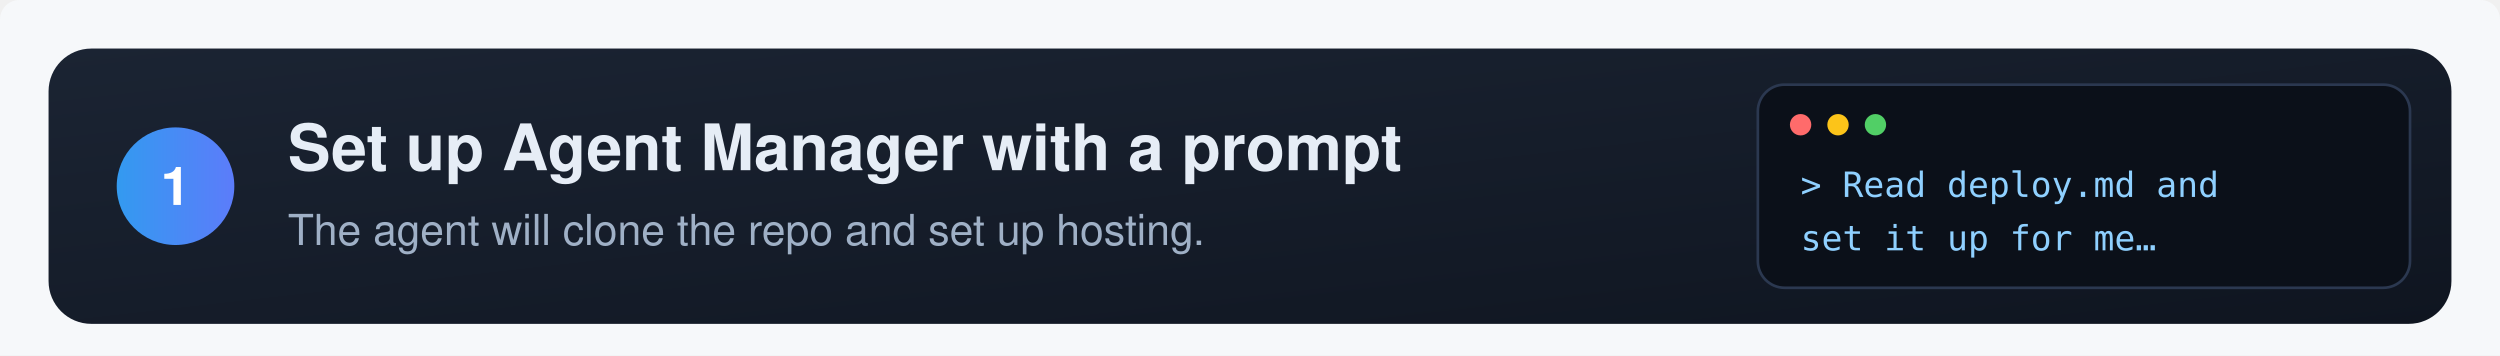
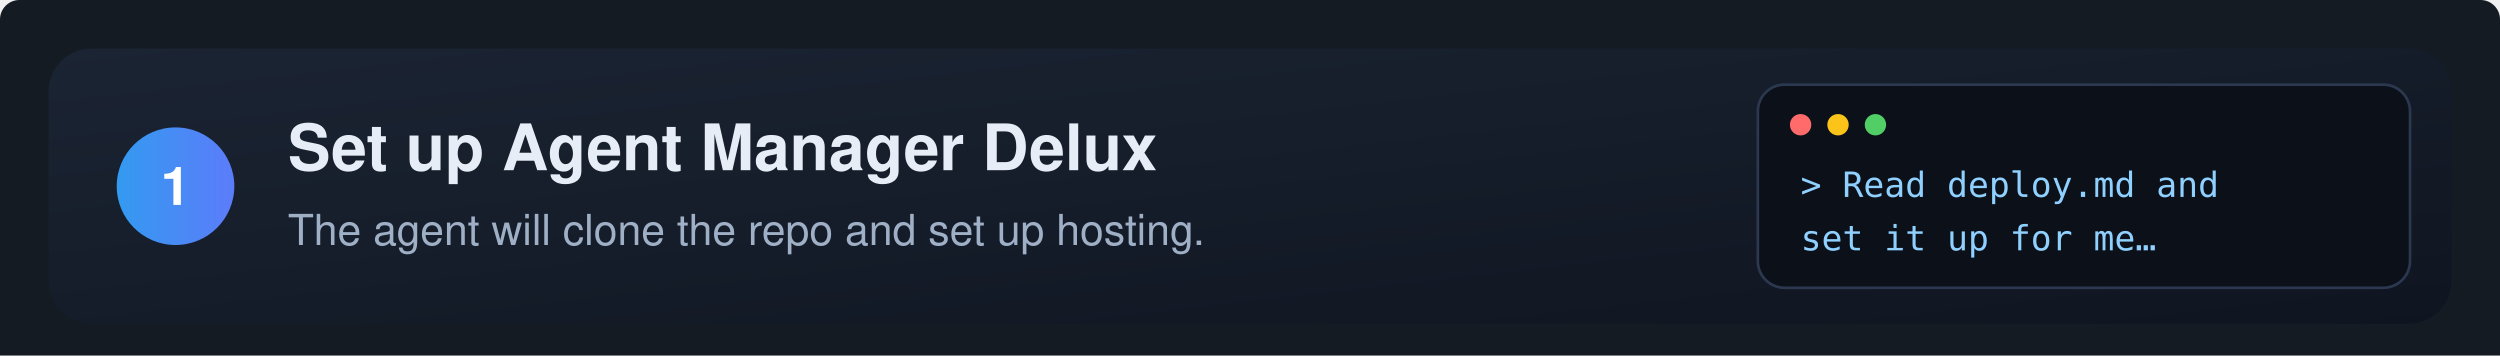
- <svg xmlns="http://www.w3.org/2000/svg" viewBox="0 0 900 128" width="900" height="128" role="img" aria-label="Step 1: set up Agent Manager with a prompt. The agent will clone the repo and set up hosting.">
-   <path d="M0 128V7A7 7 0 0 1 7 0H893A7 7 0 0 1 900 7V128z" fill="#f6f8fa" />
+ <svg xmlns="http://www.w3.org/2000/svg" viewBox="0 0 900 128" width="900" height="128" role="img" aria-label="Step 1: set up Agent Manager Delux. The agent will clone the repo and set up hosting.">
+   <path d="M0 128V7A7 7 0 0 1 7 0H893A7 7 0 0 1 900 7V128z" fill="#151b23" />
  <g transform="translate(17,17) scale(0.96222)">
    <defs>
      <linearGradient id="bg" x1="0" y1="0" x2="1" y2="1">
        <stop offset="0" stop-color="#1b2433" />
        <stop offset="1" stop-color="#0f1520" />
      </linearGradient>
      <linearGradient id="accent" x1="0" y1="0" x2="1" y2="0">
        <stop offset="0" stop-color="#339af0" />
        <stop offset="1" stop-color="#5c7cfa" />
      </linearGradient>
      <style>
      text{font-family:-apple-system,'Segoe UI',Helvetica,Arial,sans-serif;fill:#e6edf6}
      .m{font-family:'Cascadia Code',Consolas,Menlo,monospace;font-size:13px;fill:#8fd0ff}
    </style>
    </defs>
    <rect x=".5" y=".5" width="899" height="103" rx="16" fill="url(#bg)" />
    <circle cx="48" cy="52" r="22" fill="url(#accent)" />
    <text x="48" y="59" text-anchor="middle" style="font-size:20px;font-weight:700;fill:#fff">1</text>
-     <text x="90" y="46" style="font-size:24px;font-weight:700">Set up Agent Manager with a prompt</text>
+     <text x="90" y="46" style="font-size:24px;font-weight:700">Set up Agent Manager Delux</text>
    <text x="90" y="74" style="font-size:16px;fill:#9fb0c6">The agent will clone the repo and set up hosting.</text>
    <rect x="640" y="14" width="244" height="76" rx="10" fill="#0b1019" stroke="#2b3850" />
    <circle cx="656" cy="29" r="4" fill="#ff6b6b" />
    <circle cx="670" cy="29" r="4" fill="#fcc419" />
    <circle cx="684" cy="29" r="4" fill="#51cf66" />
    <text class="m" x="656" y="56">&gt; Read deploy.md and</text>
    <text class="m" x="656" y="76">  set it up for me…</text>
  </g>
</svg>
